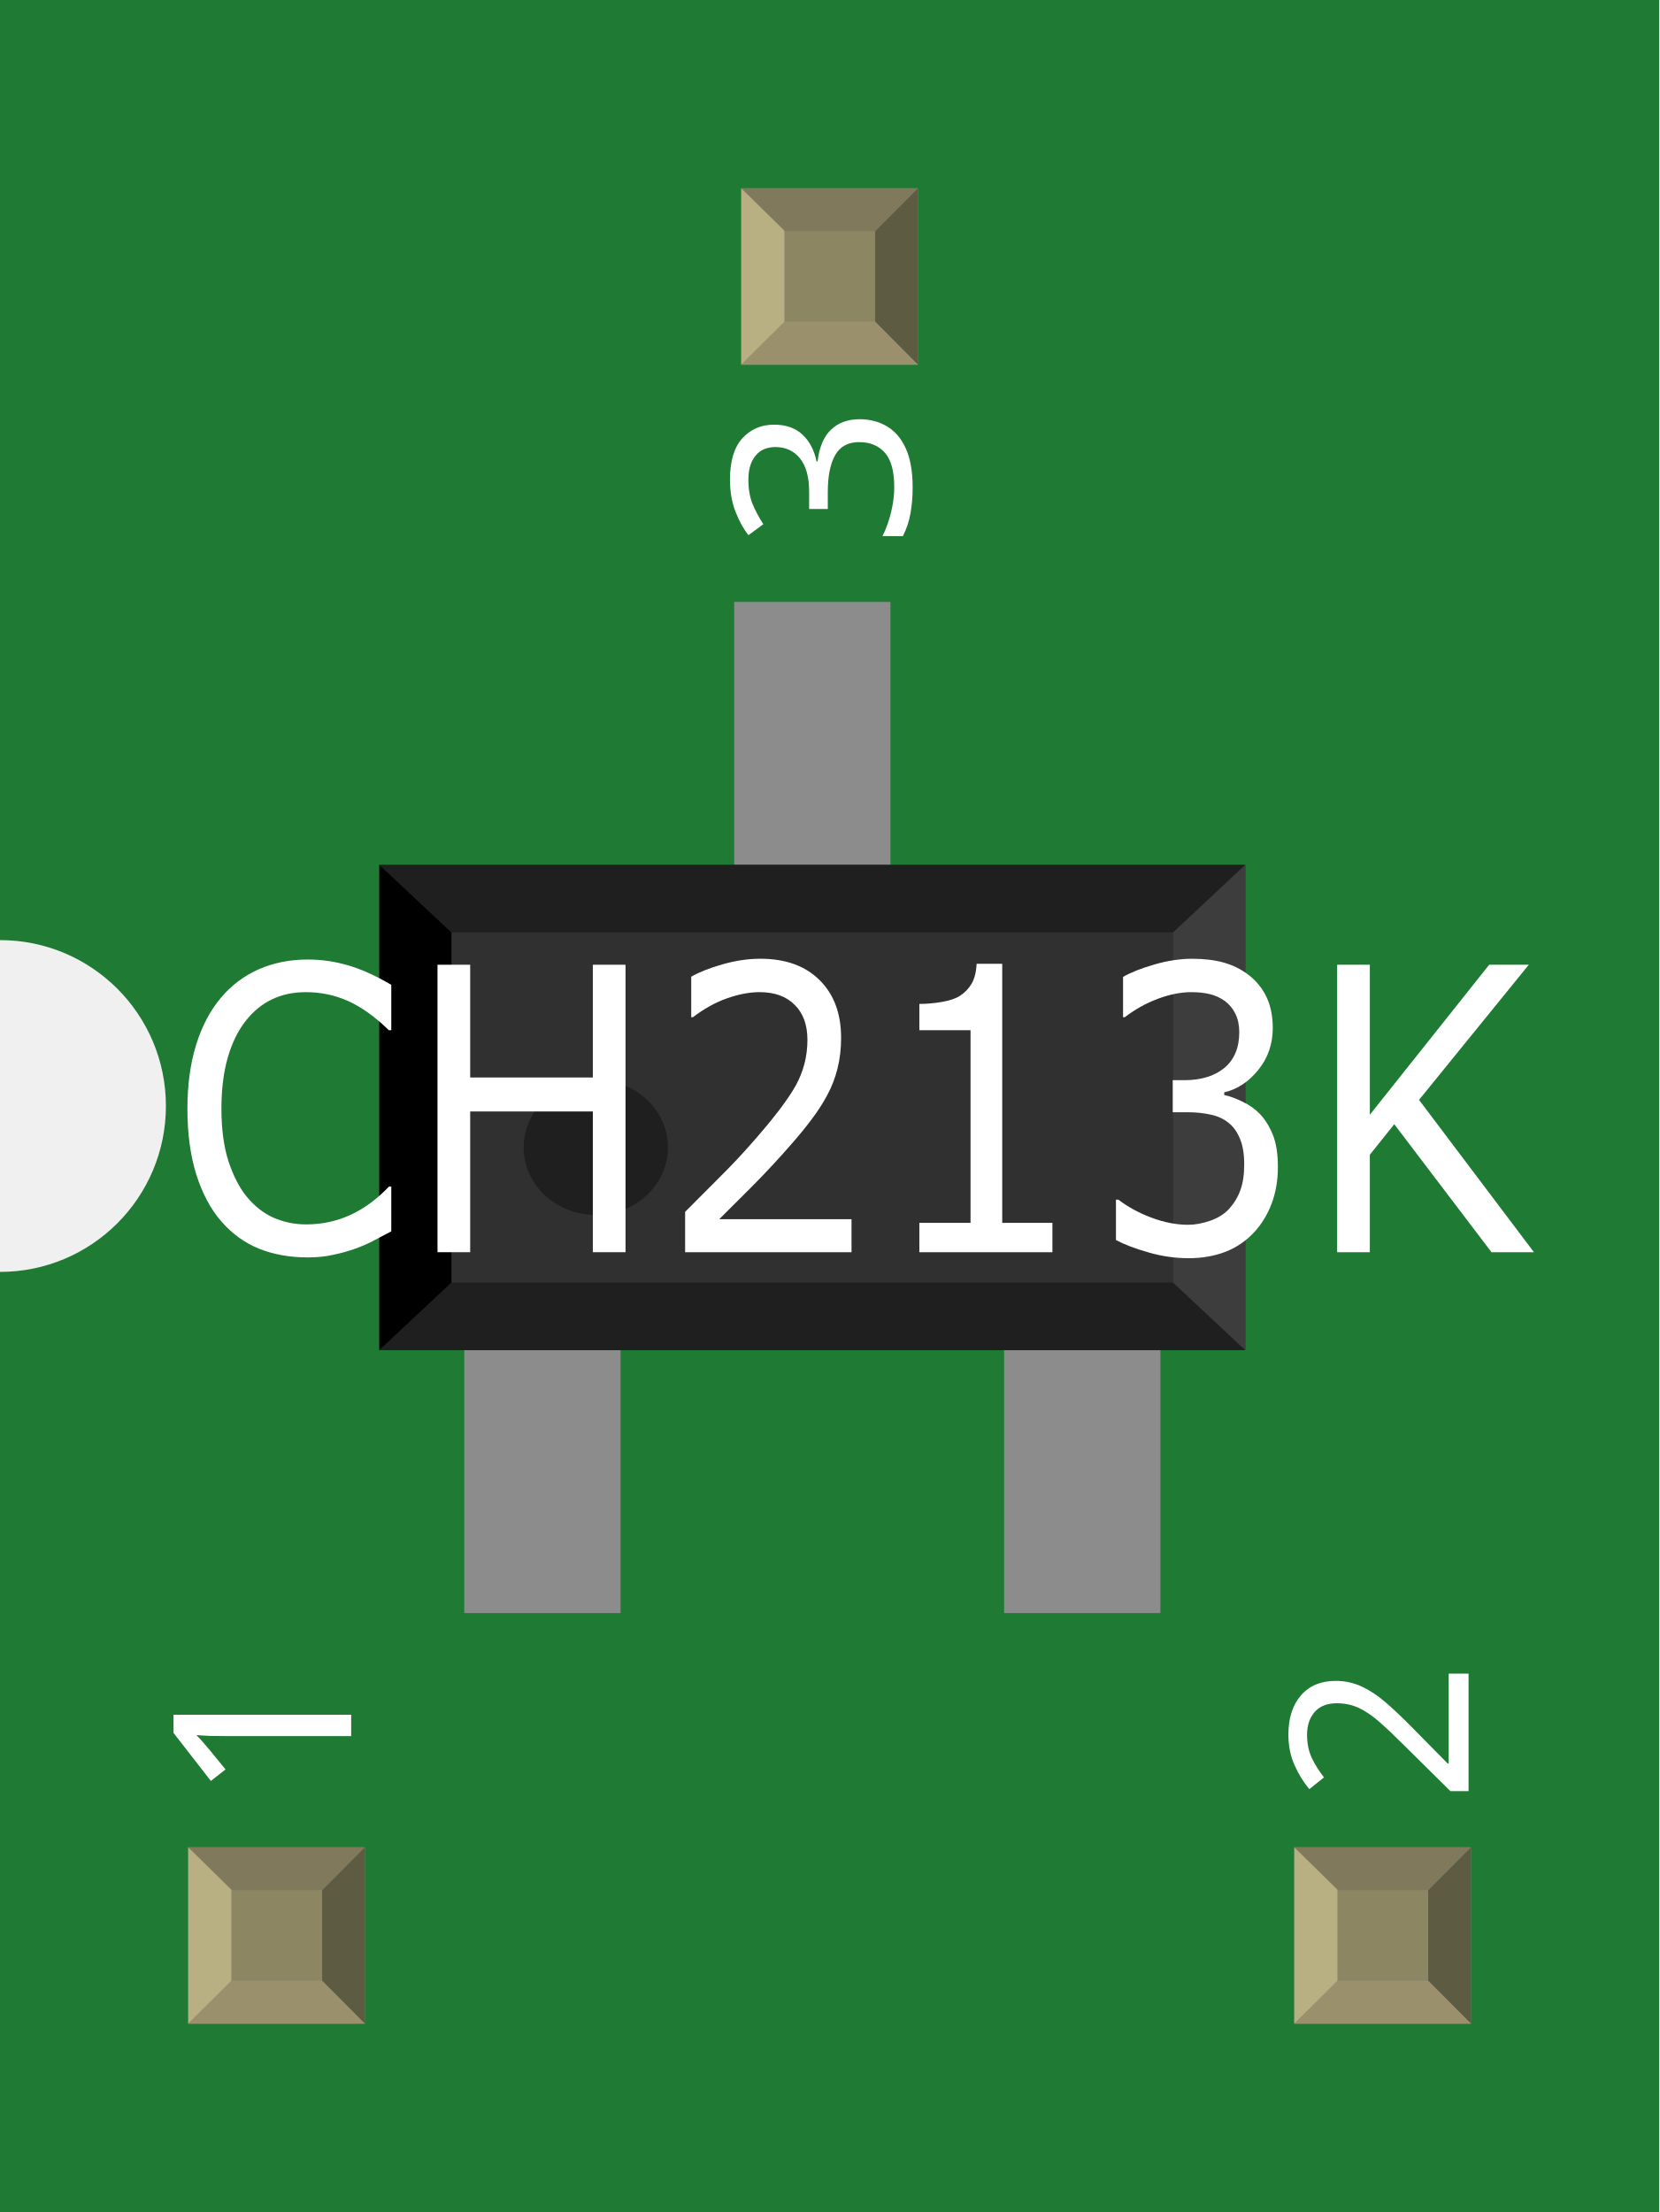
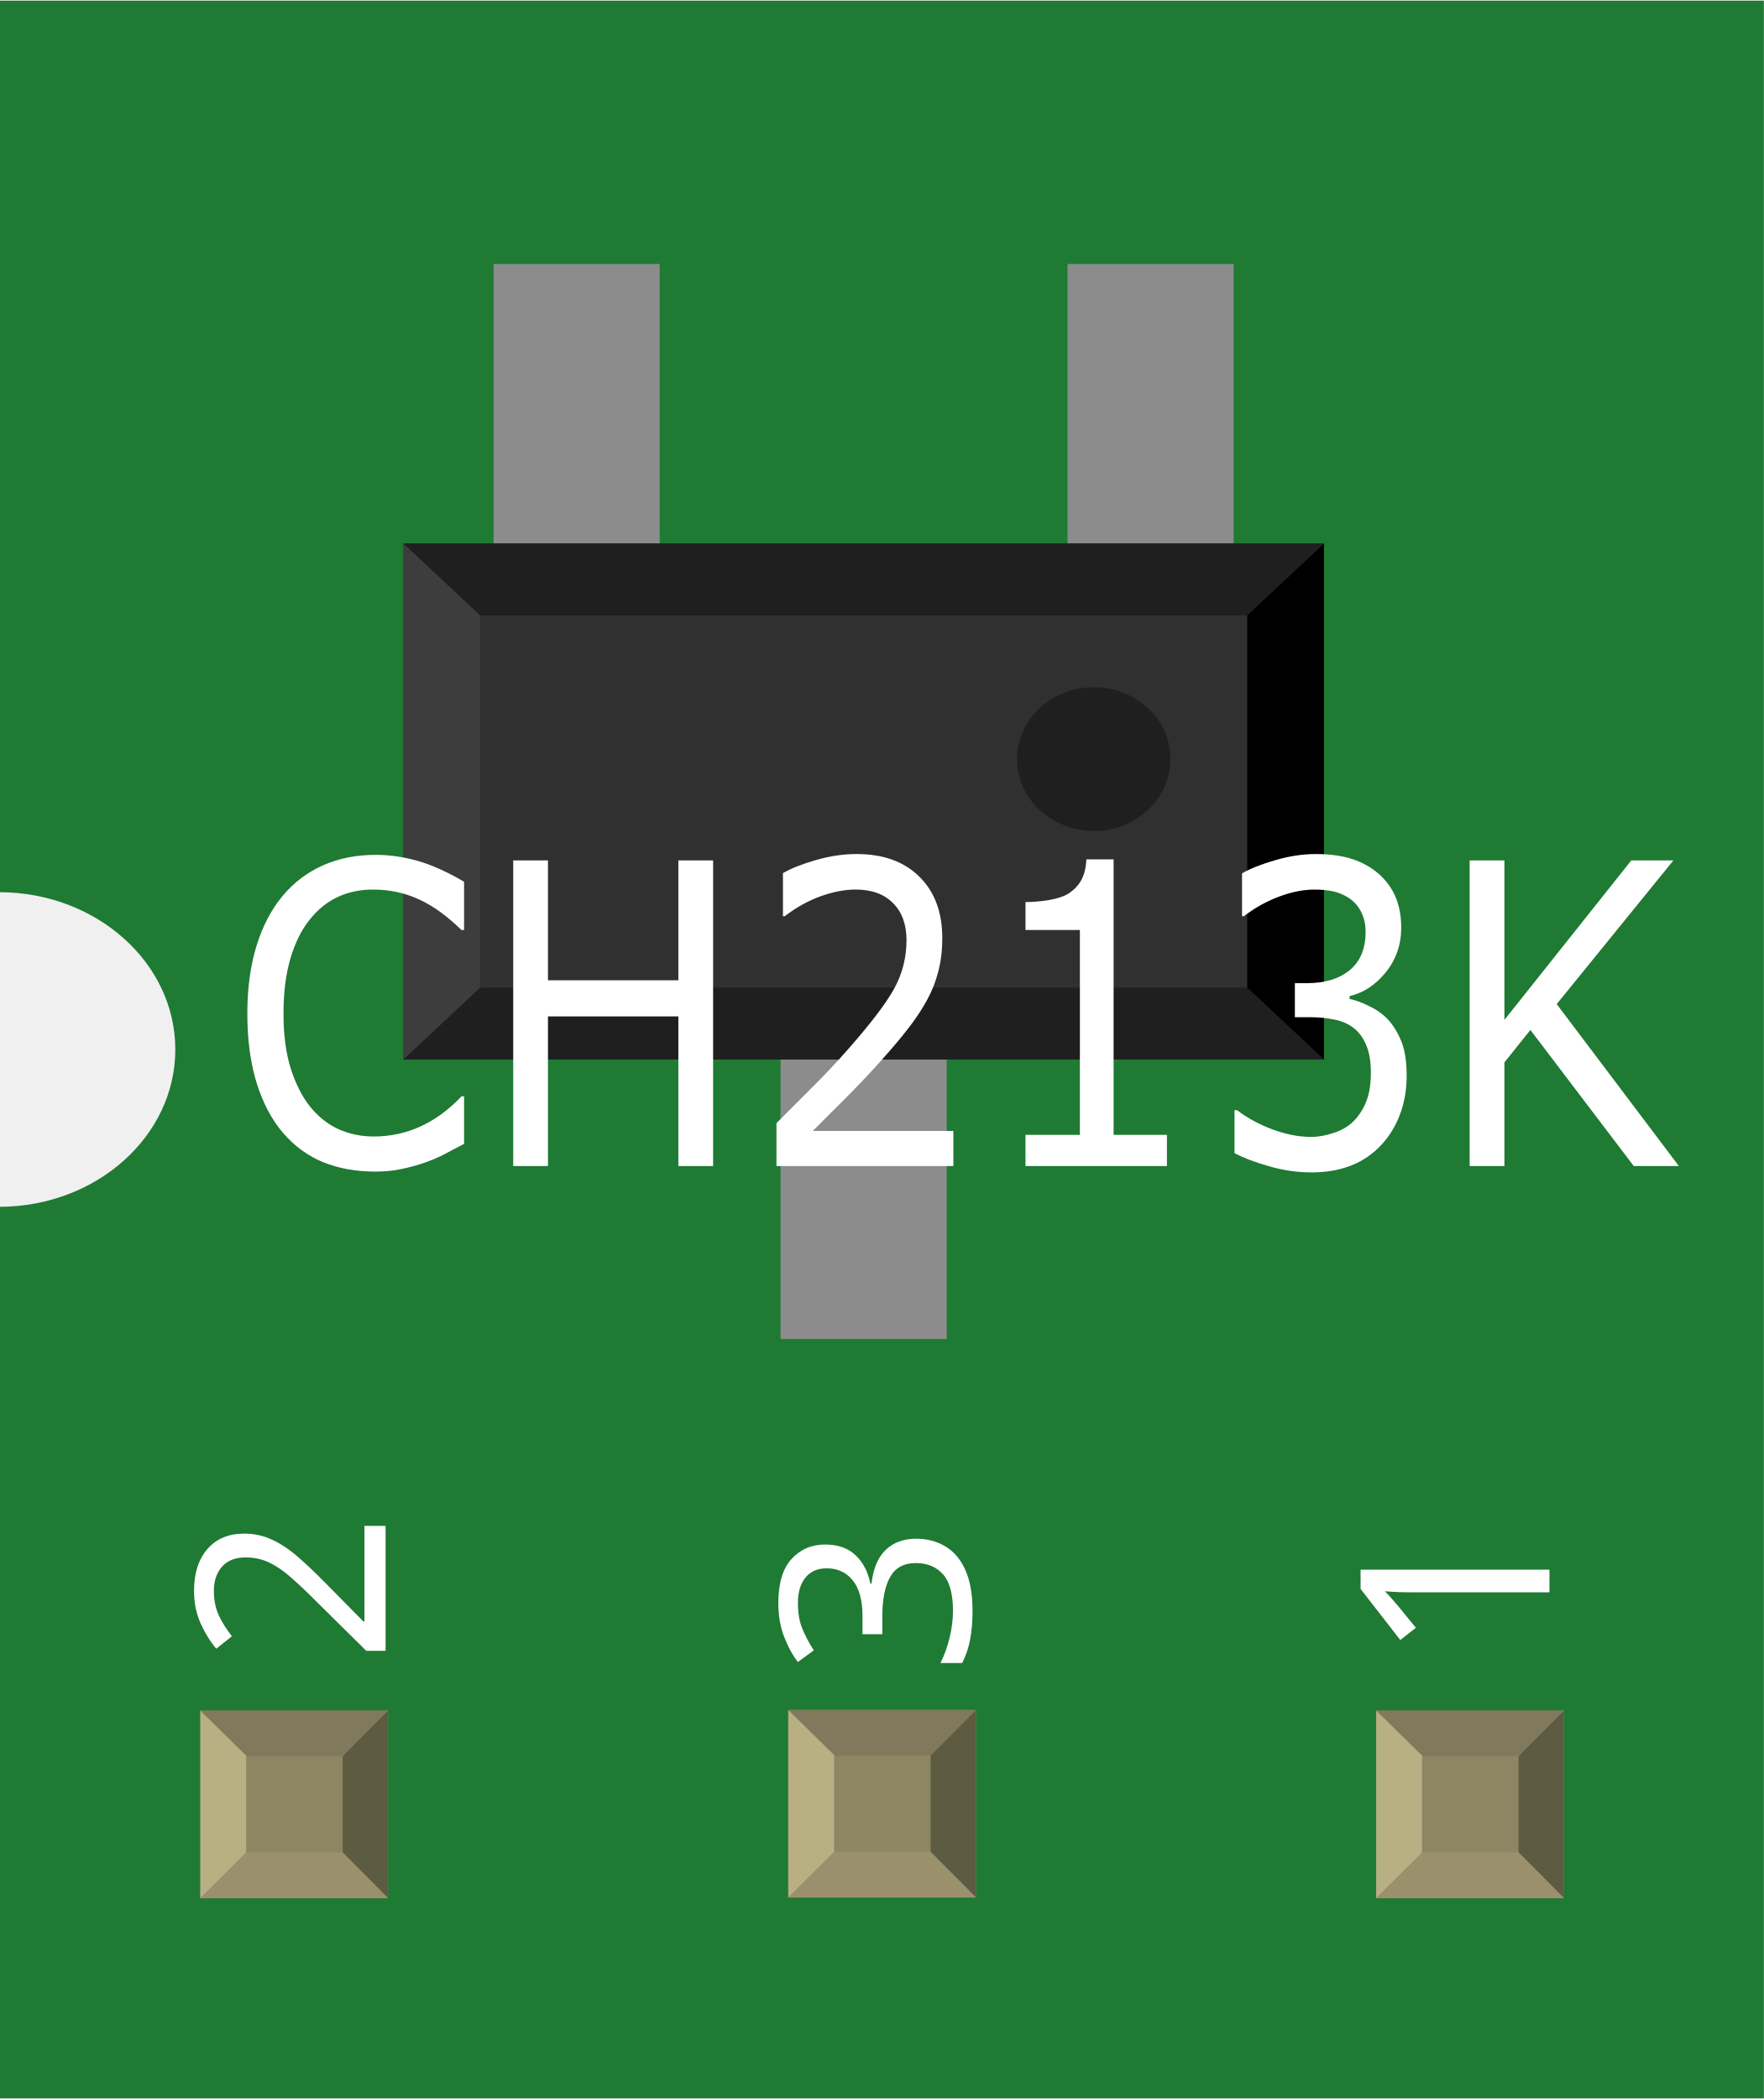
- <svg xmlns="http://www.w3.org/2000/svg" gorn="0" height="0.4in" id="svg193" version="1.2" viewBox="0 0 300 400" width="0.3in" x="0in" y="0in">
+ <svg xmlns="http://www.w3.org/2000/svg" gorn="0" height="0.357in" id="svg193" version="1.2" viewBox="0 0 300 356.767" width="0.3in" x="0in" y="0in">
  <defs id="defs197" />
-   <g gorn="0.1" id="breadboard">
+   <g gorn="0.1" id="breadboard" transform="translate(0,-43.23272)">
    <g gorn="0.1.0" id="icon">
-       <path d="M0,0L0,170A30,30 0 0 1 0,230L0,400L300,400L300,0L0,0z" fill="#1F7A34" gorn="0.1.0.0" id="path6" stroke="none" stroke-width="0" />
-       <g transform="matrix(2.609867,0,0,2.444229,-9.707885,17.425)" id="g26">
+       <path d="M 0,43.233 V 194.859 A 30,26.758 0 0 1 0,248.374 V 400 H 300 V 43.233 Z" fill="#1f7a34" gorn="0.1.0.0" id="path6" stroke="none" stroke-width="0" />
+       <g transform="matrix(-2.609867,0,0,-2.444229,303.4761,362.2825)" id="g26">
        <g gorn="0.1.0.1.0" id="g24">
          <g gorn="0.1.0.1.0.0" id="g38">
            <g gorn="0.1.0.1.0.0.0" id="g36">
              <g transform="matrix(0.5,0,0,0.5,30,37.4035)" id="g21">
                <g gorn="0.1.0.1.0.0.0.0.0" id="g20">
                  <g gorn="0.1.0.1.0.0.0.0.0.0" id="g34">
                    <g gorn="0.1.0.1.0.0.0.0.0.0.0" id="g32">
                      <rect connectorname="3" fill="#8c8c8c" gorn="0.1.0.1.0.0.0.0.0.0.0.0" height="47.244" id="rect8" stroke="none" stroke-linecap="round" stroke-width="0" width="21.654" x="11.772" y="102.37" />
                      <rect connectorname="1" fill="#8c8c8c" gorn="0.1.0.1.0.0.0.0.0.0.0.2" height="47.244" id="rect12" stroke="none" stroke-linecap="round" stroke-width="0" width="21.654" x="86.575" y="102.37" />
                      <rect connectorname="5" fill="#8c8c8c" gorn="0.1.0.1.0.0.0.0.0.0.0.5" height="47.244" id="rect18" stroke="none" stroke-linecap="round" stroke-width="0" width="21.654" x="49.173" y="0" />
                      <rect fill="#303030" gorn="0.1.0.1.0.0.0.0.0.0.0.6" height="71.811" id="rect20" stroke="none" stroke-width="0" width="120" x="0" y="38.902" />
-                       <polygon fill="#1f1f1f" gorn="0.1.0.1.0.0.0.0.0.0.0.7" id="polygon22" points="120,38.902 110,48.902 10,48.902 0,38.902 " />
-                       <polygon fill="#1f1f1f" gorn="0.1.0.1.0.0.0.0.0.0.0.8" id="polygon24" points="120,110.713 110,100.713 10,100.713 0,110.713 " />
-                       <polygon fill="#000000" gorn="0.1.0.1.0.0.0.0.0.0.0.9" id="polygon26" points="0,110.713 10,100.713 10,48.902 0,38.902 " />
-                       <polygon fill="#3d3d3d" gorn="0.1.0.1.0.0.0.0.0.0.0.10" id="polygon28" points="120,110.713 110,100.713 110,48.902 120,38.902 " />
+                       <polygon fill="#1f1f1f" gorn="0.1.0.1.0.0.0.0.0.0.0.7" id="polygon22" points="0,38.902 120,38.902 110,48.902 10,48.902 " />
+                       <polygon fill="#1f1f1f" gorn="0.1.0.1.0.0.0.0.0.0.0.8" id="polygon24" points="0,110.713 120,110.713 110,100.713 10,100.713 " />
+                       <polygon fill="#000000" gorn="0.1.0.1.0.0.0.0.0.0.0.9" id="polygon26" points="0,38.902 0,110.713 10,100.713 10,48.902 " />
+                       <polygon fill="#3d3d3d" gorn="0.1.0.1.0.0.0.0.0.0.0.10" id="polygon28" points="120,38.902 120,110.713 110,100.713 110,48.902 " />
                      <circle cx="30" cy="80.713" fill="#1f1f1f" gorn="0.1.0.1.0.0.0.0.0.0.0.11" id="circle30" r="10" stroke="none" stroke-width="0" />
                    </g>
                  </g>
                </g>
              </g>
            </g>
          </g>
        </g>
      </g>
      <g transform="translate(63.5,326.05)" id="g40">
        <g gorn="0.1.0.2.0" id="g39">
          <g gorn="0.1.0.2.0.0" id="g49">
            <g gorn="0.1.0.2.0.0.0" id="g47">
              <g transform="rotate(-90)" id="g33">
                <g gorn="0.1.0.2.0.0.0.0.0" id="g35">
                  <g gorn="0.1.0.2.0.0.0.0.0.0" id="g45">
                    <g gorn="0.1.0.2.0.0.0.0.0.0.0" id="g43">
-                       <text fill="white" font-family="OCRA" font-size="45" gorn="0.1.0.2.0.0.0.0.0.0.0.0" id="text41" stroke="none" stroke-width="0" text-anchor="start" x="0" y="0">1</text>
+                       <text fill="#ffffff" font-family="OCRA" font-size="45" gorn="0.1.0.2.0.0.0.0.0.0.0.0" id="text41" stroke="none" stroke-width="0" text-anchor="start" x="0" y="200.035">1</text>
                    </g>
                  </g>
                </g>
              </g>
            </g>
          </g>
        </g>
      </g>
      <g transform="translate(63.5,73.95)" id="g51">
        <g gorn="0.1.0.3.0" id="g48">
          <g gorn="0.1.0.3.0.0" id="g59">
            <g gorn="0.1.0.3.0.0.0" id="g57">
              <g transform="rotate(-90)" id="g46">
                <g gorn="0.1.0.3.0.0.0.0.0" id="g44">
                  <g gorn="0.1.0.3.0.0.0.0.0.0" id="g55">
                    <g gorn="0.1.0.3.0.0.0.0.0.0.0" id="g53" />
                  </g>
                </g>
              </g>
            </g>
          </g>
        </g>
      </g>
      <g transform="translate(265.5448,326.05)" id="g64">
        <g gorn="0.1.0.4.0" id="g62">
          <g gorn="0.1.0.4.0.0" id="g69">
            <g gorn="0.1.0.4.0.0.0" id="g67">
              <g transform="rotate(-90)" id="g58">
                <g gorn="0.1.0.4.0.0.0.0.0" id="g54">
                  <g gorn="0.1.0.4.0.0.0.0.0.0" id="g65">
                    <g gorn="0.1.0.4.0.0.0.0.0.0.0" id="g63">
-                       <text fill="#ffffff" font-family="OCRA" font-size="45" gorn="0.1.0.4.0.0.0.0.0.0.0.0" id="text61" stroke="none" stroke-width="0" text-anchor="start" x="0" y="0">2</text>
+                       <text fill="#ffffff" font-family="OCRA" font-size="45" gorn="0.1.0.4.0.0.0.0.0.0.0.0" id="text61" stroke="none" stroke-width="0" text-anchor="start" x="0" y="-199.965">2</text>
                    </g>
                  </g>
                </g>
              </g>
            </g>
          </g>
        </g>
      </g>
-       <g transform="translate(164.5711,98.98087)" id="g90">
+       <g transform="translate(169.6344,98.98087)" id="g90">
        <g gorn="0.1.0.6.0" id="g88">
          <g gorn="0.1.0.6.0.0" id="g89">
            <g gorn="0.1.0.6.0.0.0" id="g87">
              <g transform="rotate(-90)" id="g84">
                <g gorn="0.1.0.6.0.0.0.0.0" id="g74">
                  <g gorn="0.1.0.6.0.0.0.0.0.0" id="g85">
                    <g gorn="0.1.0.6.0.0.0.0.0.0.0" id="g83">
-                       <text fill="#ffffff" font-family="OCRA" font-size="45" gorn="0.1.0.6.0.0.0.0.0.0.0.0" id="text81" stroke="none" stroke-width="0" text-anchor="start" x="0" y="0">3</text>
+                       <text fill="#ffffff" font-family="OCRA" font-size="45" gorn="0.1.0.6.0.0.0.0.0.0.0.0" id="text81" stroke="none" stroke-width="0" text-anchor="start" x="-229.017" y="-4.674">3</text>
                    </g>
                  </g>
                </g>
              </g>
            </g>
          </g>
        </g>
      </g>
-       <g aria-label="CH213K" transform="scale(0.924649,1.081492)" id="text857" style="font-size:66.111px;-inkscape-font-specification:sans-serif;opacity:1;fill:#ffffff;fill-rule:evenodd;stroke-width:8.246;stroke-linejoin:round;stroke-miterlimit:3.9">
+       <g aria-label="CH213K" transform="matrix(0.924649,0,0,1.081492,8.179161,14.99919)" id="text857" style="font-size:66.111;-inkscape-font-specification:sans-serif;opacity:1;fill:#ffffff;fill-rule:evenodd;stroke-width:8.246;stroke-linejoin:round;stroke-miterlimit:3.9">
        <path d="m 76.517,205.89 q -1.775,0.775 -3.228,1.453 -1.42,0.678 -3.745,1.42 -1.969,0.613 -4.293,1.033 -2.292,0.452 -5.068,0.452 -5.229,0 -9.523,-1.453 -4.261,-1.485 -7.425,-4.616 -3.099,-3.067 -4.842,-7.78 -1.743,-4.745 -1.743,-11.008 0,-5.94 1.679,-10.62 1.679,-4.681 4.842,-7.909 3.067,-3.131 7.392,-4.778 4.358,-1.646 9.652,-1.646 3.874,0 7.715,0.936 3.874,0.936 8.587,3.293 v 7.586 h -0.484 q -3.971,-3.325 -7.877,-4.842 -3.906,-1.517 -8.361,-1.517 -3.648,0 -6.585,1.194 -2.905,1.162 -5.197,3.648 -2.227,2.421 -3.486,6.133 -1.227,3.68 -1.227,8.522 0,5.068 1.356,8.716 1.388,3.648 3.551,5.94 2.26,2.389 5.262,3.551 3.034,1.13 6.392,1.13 4.616,0 8.651,-1.582 4.035,-1.582 7.554,-4.745 h 0.452 z" style="stroke-width:8.246" id="path373" />
        <path d="M 122.324,209.376 H 115.932 V 185.843 H 91.947 v 23.533 h -6.392 v -48.066 h 6.392 v 18.852 H 115.932 v -18.852 h 6.392 z" style="stroke-width:8.246" id="path375" />
        <path d="m 166.516,209.376 h -32.539 v -6.747 q 3.389,-2.905 6.779,-5.811 3.422,-2.905 6.359,-5.778 6.198,-6.004 8.49,-9.523 2.292,-3.551 2.292,-7.651 0,-3.745 -2.486,-5.843 -2.453,-2.131 -6.876,-2.131 -2.938,0 -6.359,1.033 -3.422,1.033 -6.682,3.164 h -0.323 v -6.779 q 2.292,-1.13 6.101,-2.066 3.841,-0.936 7.425,-0.936 7.392,0 11.589,3.583 4.197,3.551 4.197,9.652 0,2.744 -0.71,5.133 -0.678,2.357 -2.034,4.487 -1.259,2.001 -2.97,3.938 -1.679,1.937 -4.1,4.293 -3.454,3.389 -7.134,6.585 -3.68,3.164 -6.876,5.875 h 25.857 z" style="stroke-width:8.246" id="path377" />
        <path d="m 205.802,209.376 h -26.018 v -4.907 h 10.007 v -32.216 h -10.007 v -4.39 q 2.034,0 4.358,-0.323 2.324,-0.355 3.519,-1.001 1.485,-0.807 2.324,-2.034 0.872,-1.259 1.001,-3.357 h 5.004 v 43.321 h 9.813 z" style="stroke-width:8.246" id="path379" />
        <path d="m 246.346,186.231 q 1.549,1.388 2.55,3.486 1.001,2.098 1.001,5.423 0,3.293 -1.194,6.037 -1.194,2.744 -3.357,4.778 -2.421,2.26 -5.714,3.357 -3.26,1.065 -7.166,1.065 -4.003,0 -7.877,-0.968 -3.874,-0.936 -6.359,-2.066 v -6.747 h 0.484 q 2.744,1.808 6.456,3.002 3.712,1.194 7.166,1.194 2.034,0 4.326,-0.678 2.292,-0.678 3.712,-2.001 1.485,-1.42 2.195,-3.131 0.742,-1.711 0.742,-4.326 0,-2.582 -0.839,-4.261 -0.807,-1.711 -2.26,-2.679 -1.453,-1.001 -3.519,-1.356 -2.066,-0.387 -4.455,-0.387 h -2.905 v -5.359 h 2.26 q 4.907,0 7.812,-2.034 2.938,-2.066 2.938,-6.004 0,-1.743 -0.742,-3.034 -0.742,-1.324 -2.066,-2.163 -1.388,-0.839 -2.97,-1.162 -1.582,-0.323 -3.583,-0.323 -3.067,0 -6.521,1.098 -3.454,1.098 -6.521,3.099 h -0.323 v -6.747 q 2.292,-1.13 6.101,-2.066 3.841,-0.968 7.425,-0.968 3.519,0 6.198,0.646 2.679,0.646 4.842,2.066 2.324,1.549 3.519,3.745 1.194,2.195 1.194,5.133 0,4.003 -2.841,7.005 -2.808,2.97 -6.65,3.745 v 0.452 q 1.549,0.258 3.551,1.098 2.001,0.807 3.389,2.034 z" style="stroke-width:8.246" id="path381" />
        <path d="m 299.965,209.376 h -8.296 l -19.013,-21.402 -4.778,5.1 v 16.302 h -6.392 v -48.066 h 6.392 v 25.082 l 23.339,-25.082 h 7.747 l -21.467,22.597 z" style="stroke-width:8.246" id="path383" />
      </g>
    </g>
-     <g transform="translate(34.035,334.05)" id="g123">
+     <g transform="translate(234.07,334.05)" id="g123">
      <g gorn="0.1.1.0" id="g100">
        <g gorn="0.1.1.0.0" id="g115">
          <g gorn="0.1.1.0.0.0" id="g113">
-             <rect fill="#8D8C8C" gorn="0.1.1.0.0.0.0" height="31.9" id="connector0pin" width="31.93" x="0" y="0" />
-             <rect fill="#8C8663" gorn="0.1.1.0.0.0.1" height="16.415" id="rect103" width="16.444" x="7.792" y="7.735" />
-             <polygon fill="#B8AF82" gorn="0.1.1.0.0.0.2" id="polygon105" points="0,31.9,7.792,24.137,7.792,6.972,0,0" />
-             <polygon fill="#80795B" gorn="0.1.1.0.0.0.3" id="polygon107" points="24.208,7.763,7.903,7.763,0,0,31.93,0" />
-             <polygon fill="#5E5B43" gorn="0.1.1.0.0.0.4" id="polygon109" points="24.208,24.137,24.208,7.763,31.93,0,31.93,31.9" />
-             <polygon fill="#9A916C" gorn="0.1.1.0.0.0.5" id="polygon111" points="0,31.9,7.875,24.137,24.208,24.137,31.93,31.9" />
+             <rect fill="#8d8c8c" gorn="0.1.1.0.0.0.0" height="31.9" id="connector0pin" width="31.93" x="0" y="0" />
+             <rect fill="#8c8663" gorn="0.1.1.0.0.0.1" height="16.415" id="rect103" width="16.444" x="7.792" y="7.735" />
+             <polygon fill="#b8af82" gorn="0.1.1.0.0.0.2" id="polygon105" points="0,31.9 7.792,24.137 7.792,6.972 0,0 " />
+             <polygon fill="#80795b" gorn="0.1.1.0.0.0.3" id="polygon107" points="24.208,7.763 7.903,7.763 0,0 31.93,0 " />
+             <polygon fill="#5e5b43" gorn="0.1.1.0.0.0.4" id="polygon109" points="24.208,24.137 24.208,7.763 31.93,0 31.93,31.9 " />
+             <polygon fill="#9a916c" gorn="0.1.1.0.0.0.5" id="polygon111" points="0,31.9 7.875,24.137 24.208,24.137 31.93,31.9 " />
          </g>
        </g>
      </g>
    </g>
-     <g transform="translate(134.035,34.05)" id="g157">
+     <g transform="translate(134.07,333.9526)" id="g157">
      <g gorn="0.1.4.0" id="g131">
        <g gorn="0.1.4.0.0" id="g160">
          <g gorn="0.1.4.0.0.0" id="g158">
-             <rect fill="#8D8C8C" gorn="0.1.4.0.0.0.0" height="31.9" id="connector2pin" width="31.93" x="0" y="0" />
-             <rect fill="#8C8663" gorn="0.1.4.0.0.0.1" height="16.415" id="rect148" width="16.444" x="7.792" y="7.735" />
-             <polygon fill="#B8AF82" gorn="0.1.4.0.0.0.2" id="polygon150" points="0,31.9,7.792,24.137,7.792,6.972,0,0" />
-             <polygon fill="#80795B" gorn="0.1.4.0.0.0.3" id="polygon152" points="24.208,7.763,7.903,7.763,0,0,31.93,0" />
-             <polygon fill="#5E5B43" gorn="0.1.4.0.0.0.4" id="polygon154" points="24.208,24.137,24.208,7.763,31.93,0,31.93,31.9" />
-             <polygon fill="#9A916C" gorn="0.1.4.0.0.0.5" id="polygon156" points="0,31.9,7.875,24.137,24.208,24.137,31.93,31.9" />
+             <rect fill="#8d8c8c" gorn="0.1.4.0.0.0.0" height="31.9" id="connector2pin" width="31.93" x="0" y="0" />
+             <rect fill="#8c8663" gorn="0.1.4.0.0.0.1" height="16.415" id="rect148" width="16.444" x="7.792" y="7.735" />
+             <polygon fill="#b8af82" gorn="0.1.4.0.0.0.2" id="polygon150" points="0,31.9 7.792,24.137 7.792,6.972 0,0 " />
+             <polygon fill="#80795b" gorn="0.1.4.0.0.0.3" id="polygon152" points="24.208,7.763 7.903,7.763 0,0 31.93,0 " />
+             <polygon fill="#5e5b43" gorn="0.1.4.0.0.0.4" id="polygon154" points="24.208,24.137 24.208,7.763 31.93,0 31.93,31.9 " />
+             <polygon fill="#9a916c" gorn="0.1.4.0.0.0.5" id="polygon156" points="0,31.9 7.875,24.137 24.208,24.137 31.93,31.9 " />
          </g>
        </g>
      </g>
    </g>
-     <g transform="translate(234.035,334.05)" id="g168">
+     <g transform="translate(34.07,334.05)" id="g168">
      <g gorn="0.1.5.0" id="g141">
        <g gorn="0.1.5.0.0" id="g175">
          <g gorn="0.1.5.0.0.0" id="g173">
-             <rect fill="#8D8C8C" gorn="0.1.5.0.0.0.0" height="31.9" id="connector1pin" width="31.93" x="0" y="0" />
-             <rect fill="#8C8663" gorn="0.1.5.0.0.0.1" height="16.415" id="rect163" width="16.444" x="7.792" y="7.735" />
-             <polygon fill="#B8AF82" gorn="0.1.5.0.0.0.2" id="polygon165" points="0,31.9,7.792,24.137,7.792,6.972,0,0" />
-             <polygon fill="#80795B" gorn="0.1.5.0.0.0.3" id="polygon167" points="24.208,7.763,7.903,7.763,0,0,31.93,0" />
-             <polygon fill="#5E5B43" gorn="0.1.5.0.0.0.4" id="polygon169" points="24.208,24.137,24.208,7.763,31.93,0,31.93,31.9" />
-             <polygon fill="#9A916C" gorn="0.1.5.0.0.0.5" id="polygon171" points="0,31.9,7.875,24.137,24.208,24.137,31.93,31.9" />
+             <rect fill="#8d8c8c" gorn="0.1.5.0.0.0.0" height="31.9" id="connector1pin" width="31.93" x="0" y="0" />
+             <rect fill="#8c8663" gorn="0.1.5.0.0.0.1" height="16.415" id="rect163" width="16.444" x="7.792" y="7.735" />
+             <polygon fill="#b8af82" gorn="0.1.5.0.0.0.2" id="polygon165" points="0,0 0,31.9 7.792,24.137 7.792,6.972 " />
+             <polygon fill="#80795b" gorn="0.1.5.0.0.0.3" id="polygon167" points="31.93,0 24.208,7.763 7.903,7.763 0,0 " />
+             <polygon fill="#5e5b43" gorn="0.1.5.0.0.0.4" id="polygon169" points="31.93,31.9 24.208,24.137 24.208,7.763 31.93,0 " />
+             <polygon fill="#9a916c" gorn="0.1.5.0.0.0.5" id="polygon171" points="31.93,31.9 0,31.9 7.875,24.137 24.208,24.137 " />
          </g>
        </g>
      </g>
    </g>
  </g>
</svg>
